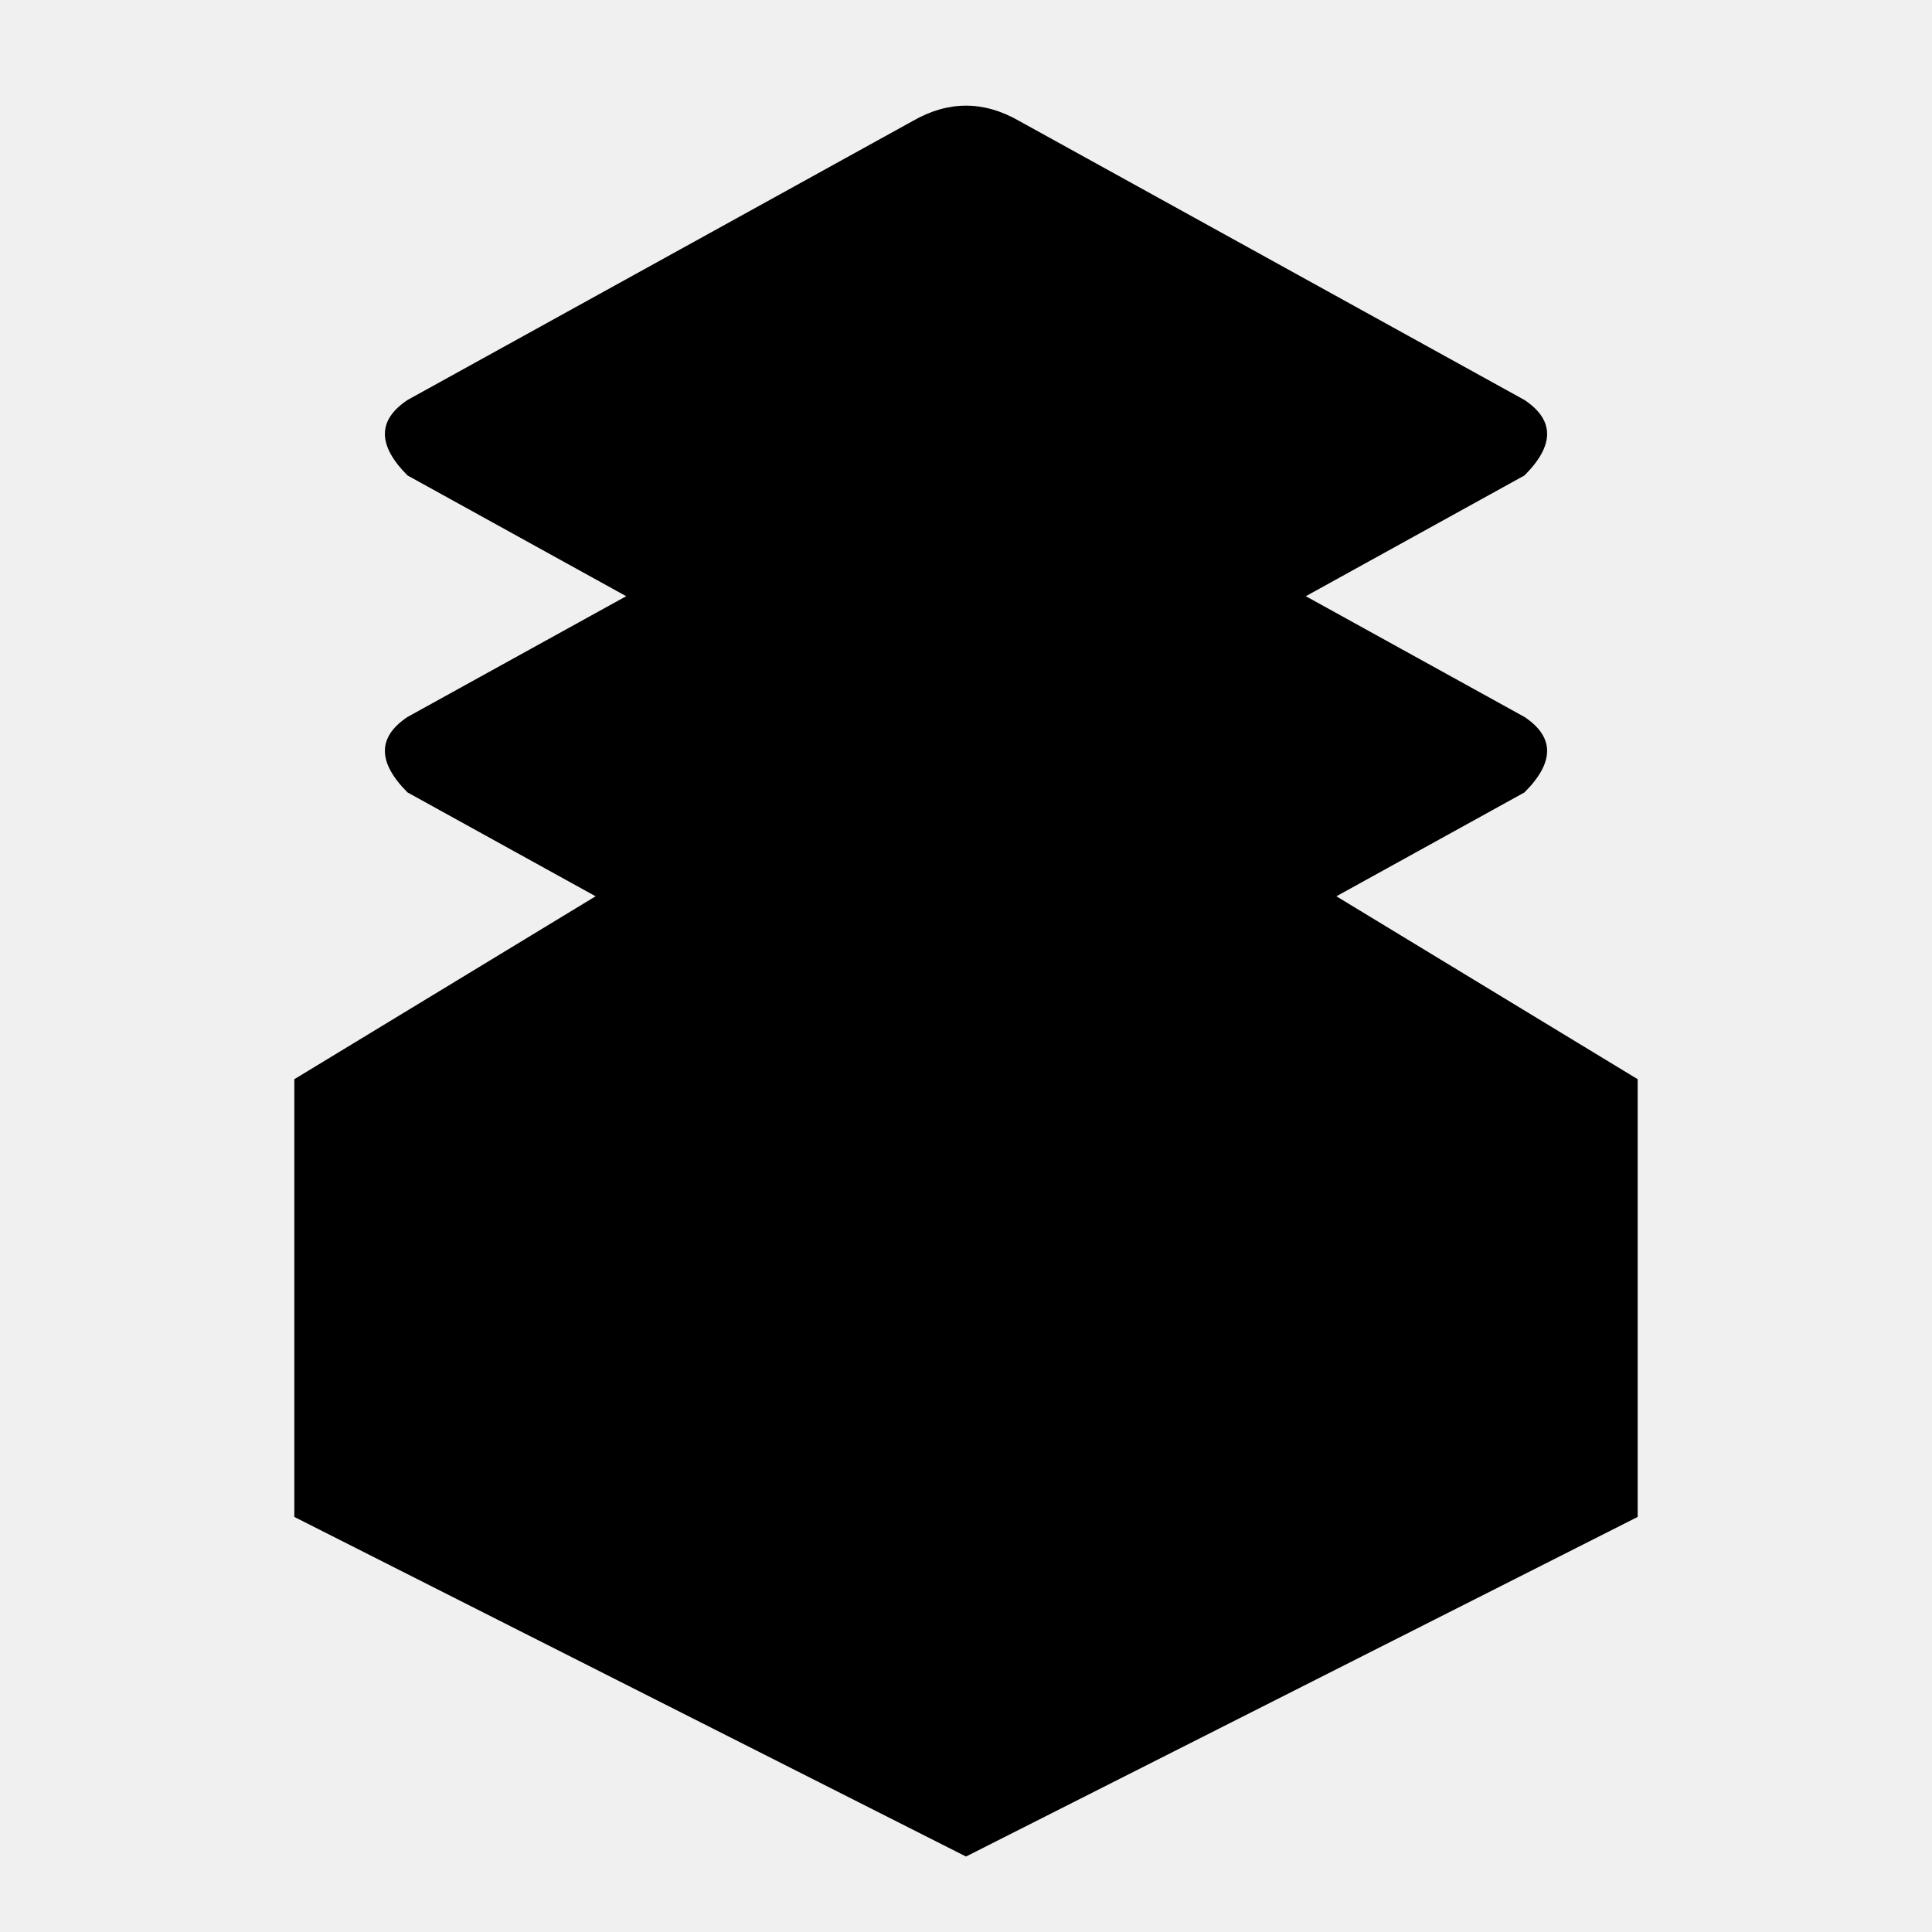
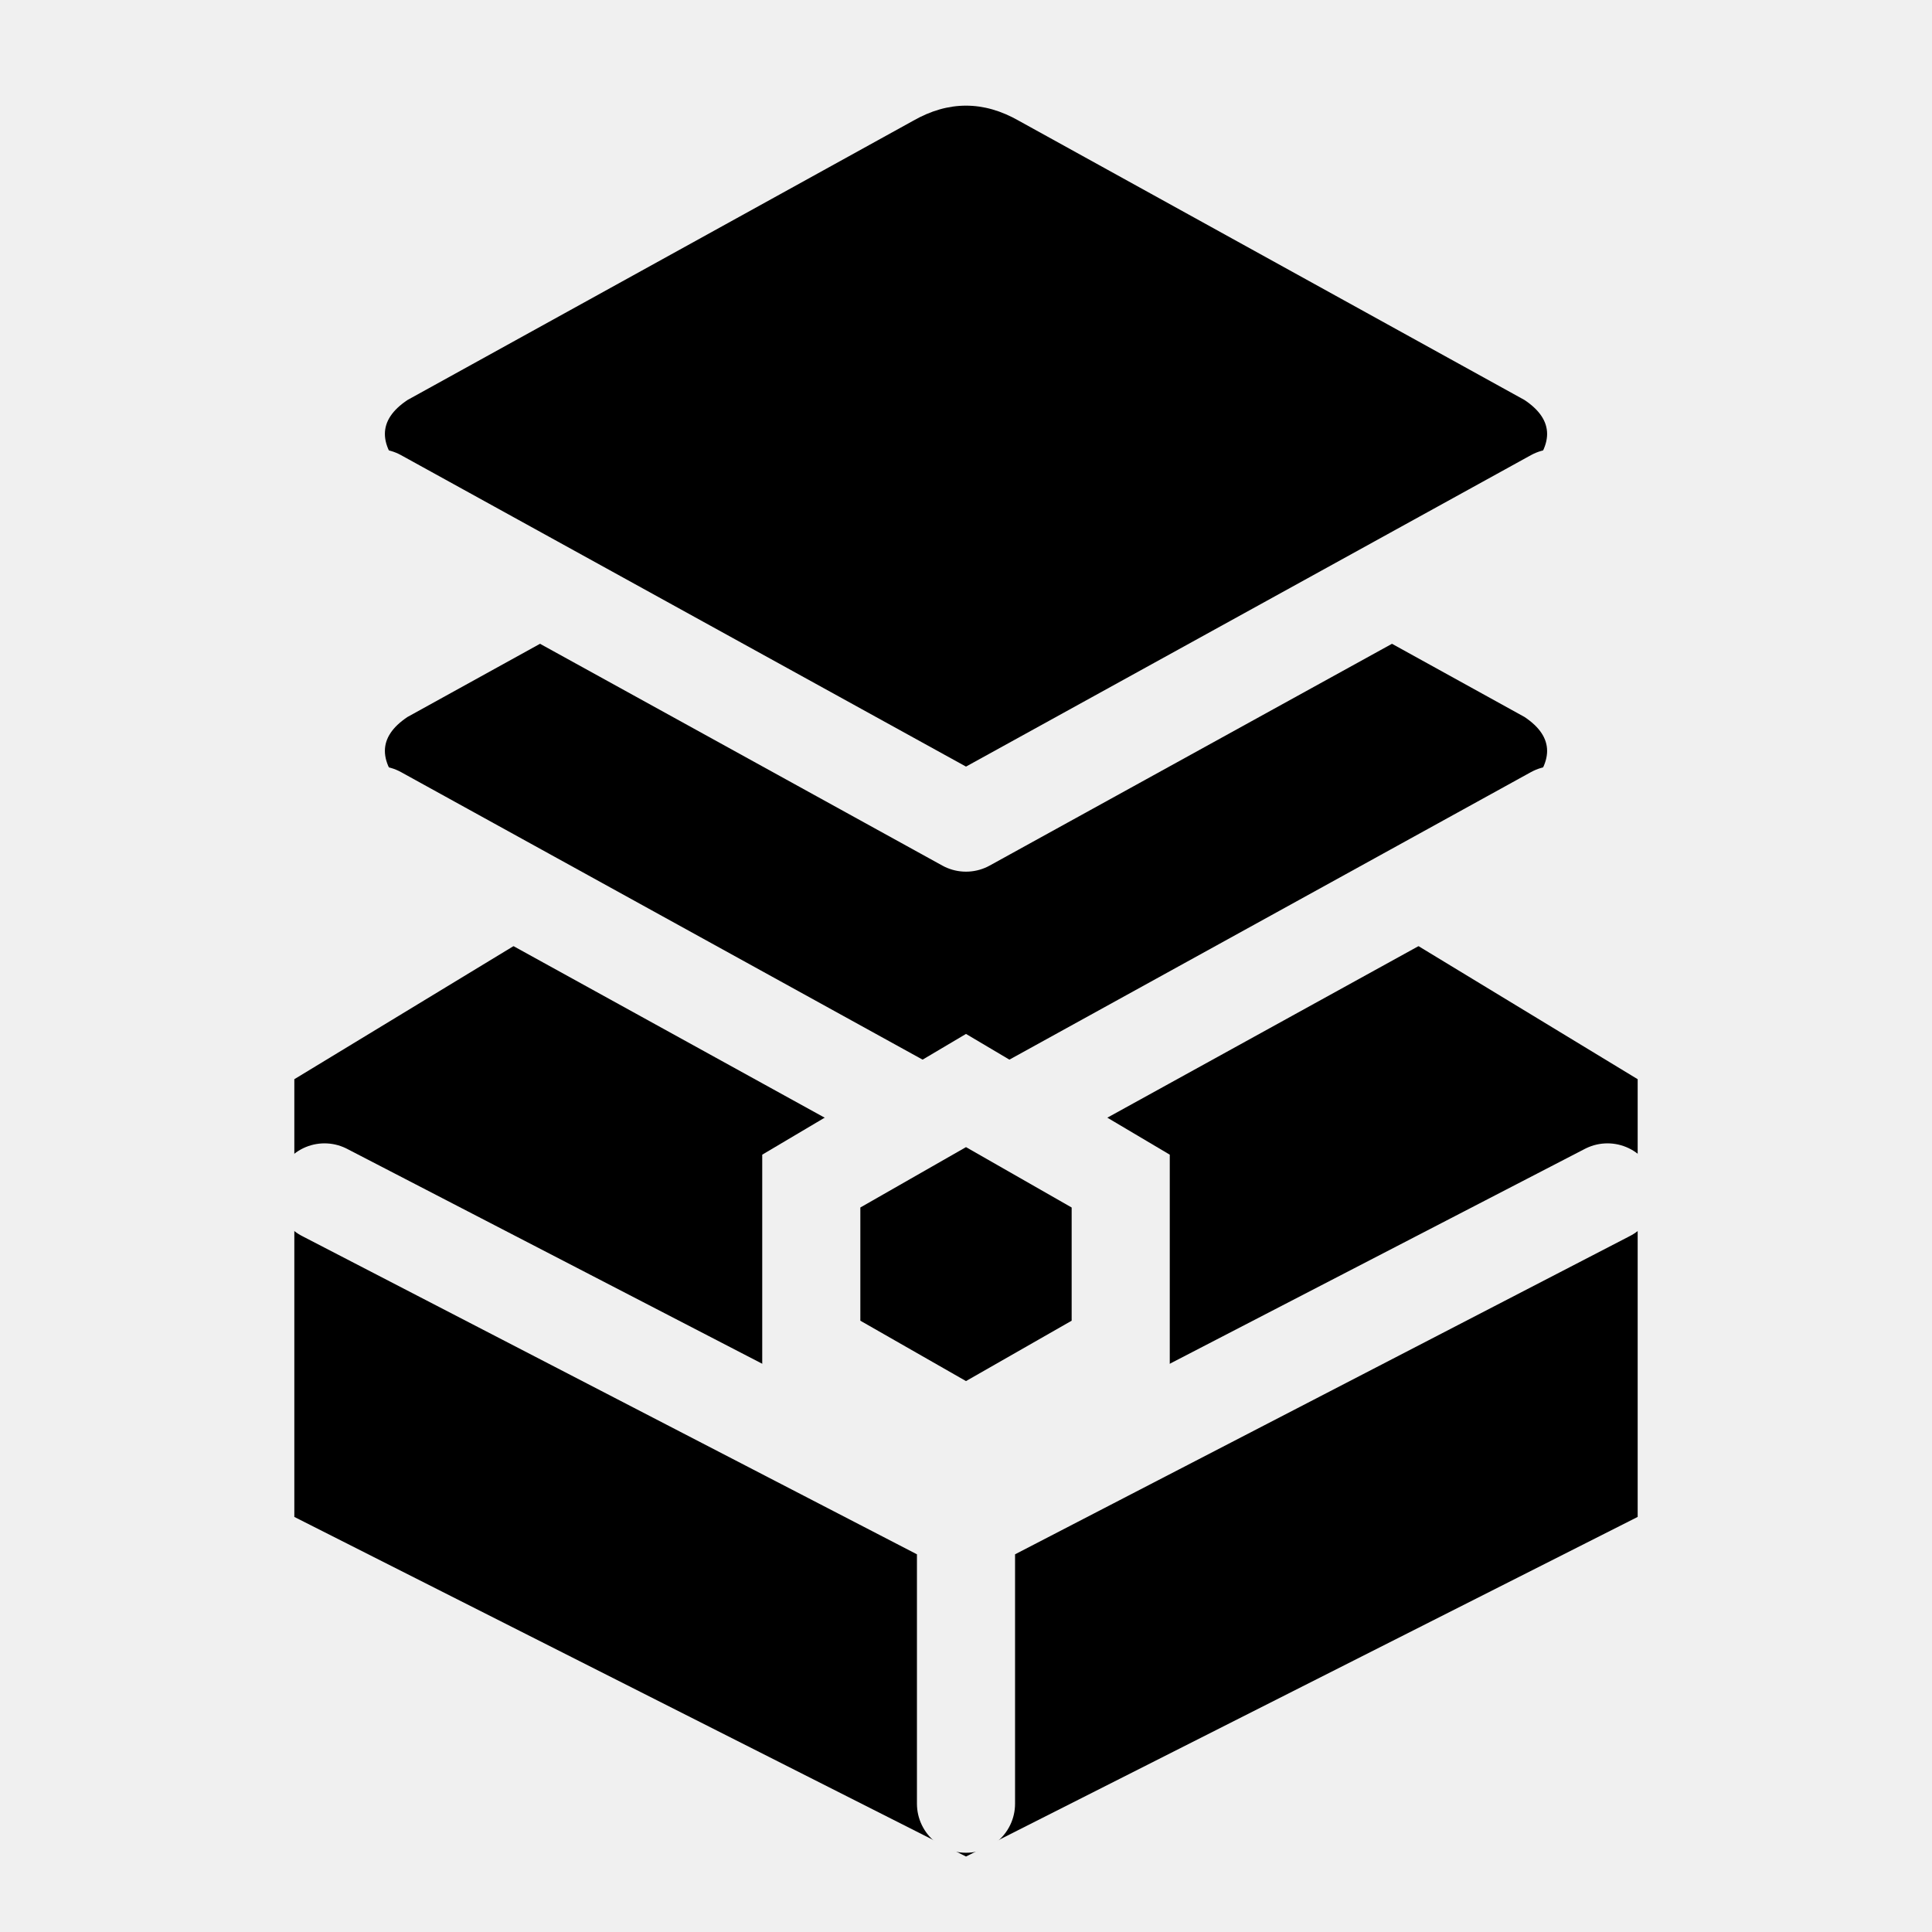
<svg xmlns="http://www.w3.org/2000/svg" viewBox="0 0 256 256" role="img" aria-labelledby="title desc">
-   <path fill="#000" d="M39 143 95 109l26 15 7 6 7-6 26-15 56 34v58l-89 45-89-45z" />
-   <path fill="#000" d="m54 137 67-37q7-4 14 0l67 37q6 4 0 10l-67 37q-7 4-14 0l-67-37q-6-6 0-10z" />
-   <path fill="#000" d="m54 95 67-37q7-4 14 0l67 37q6 4 0 10l-67 37q-7 4-14 0L54 105q-6-6 0-10z" />
-   <path fill="#000" d="m54 53 67-37q7-4 14 0l67 37q6 4 0 10l-67 37q-7 4-14 0L54 63q-6-6 0-10z" />
-   <path fill="#000" d="m104 146 24-14 24 14v26l-24 15-24-15z" />
-   <path fill="#000" d="m111 151 17-10 17 10v17l-17 10-17-10z" />
+   <defs>
+     <mask id="detail" maskUnits="userSpaceOnUse" x="0" y="0" width="256" height="256">
+       <path fill="#fff" d="M0 0h256v256H0z" />
+       <g fill="none" stroke="#000" stroke-width="13" stroke-linecap="round" stroke-linejoin="round">
+         <path d="m50 66 78 43 78-43" />
+         <path d="m50 108 78 43 78-43" />
+         <path d="m43 158 85 44 85-44M128 202v37" />
+       </g>
+       <path fill="#000" d="m101 153 27-16 27 16v29l-27 16-27-16z" />
+       <path fill="#fff" d="m114 160 14-8 14 8v15l-14 8-14-8z" />
+     </mask>
+   </defs>
+   <g fill="#000" mask="url(#detail)">
+     <path d="M39 143 95 109l26 15 7 6 7-6 26-15 56 34v58l-89 45-89-45z" />
+     <path d="m54 137 67-37q7-4 14 0l67 37q6 4 0 10l-67 37q-7 4-14 0l-67-37q-6-6 0-10z" />
+     <path d="m54 95 67-37q7-4 14 0l67 37q6 4 0 10l-67 37q-7 4-14 0L54 105q-6-6 0-10z" />
+     <path d="m54 53 67-37q7-4 14 0l67 37q6 4 0 10l-67 37q-7 4-14 0L54 63q-6-6 0-10z" />
+   </g>
</svg>
